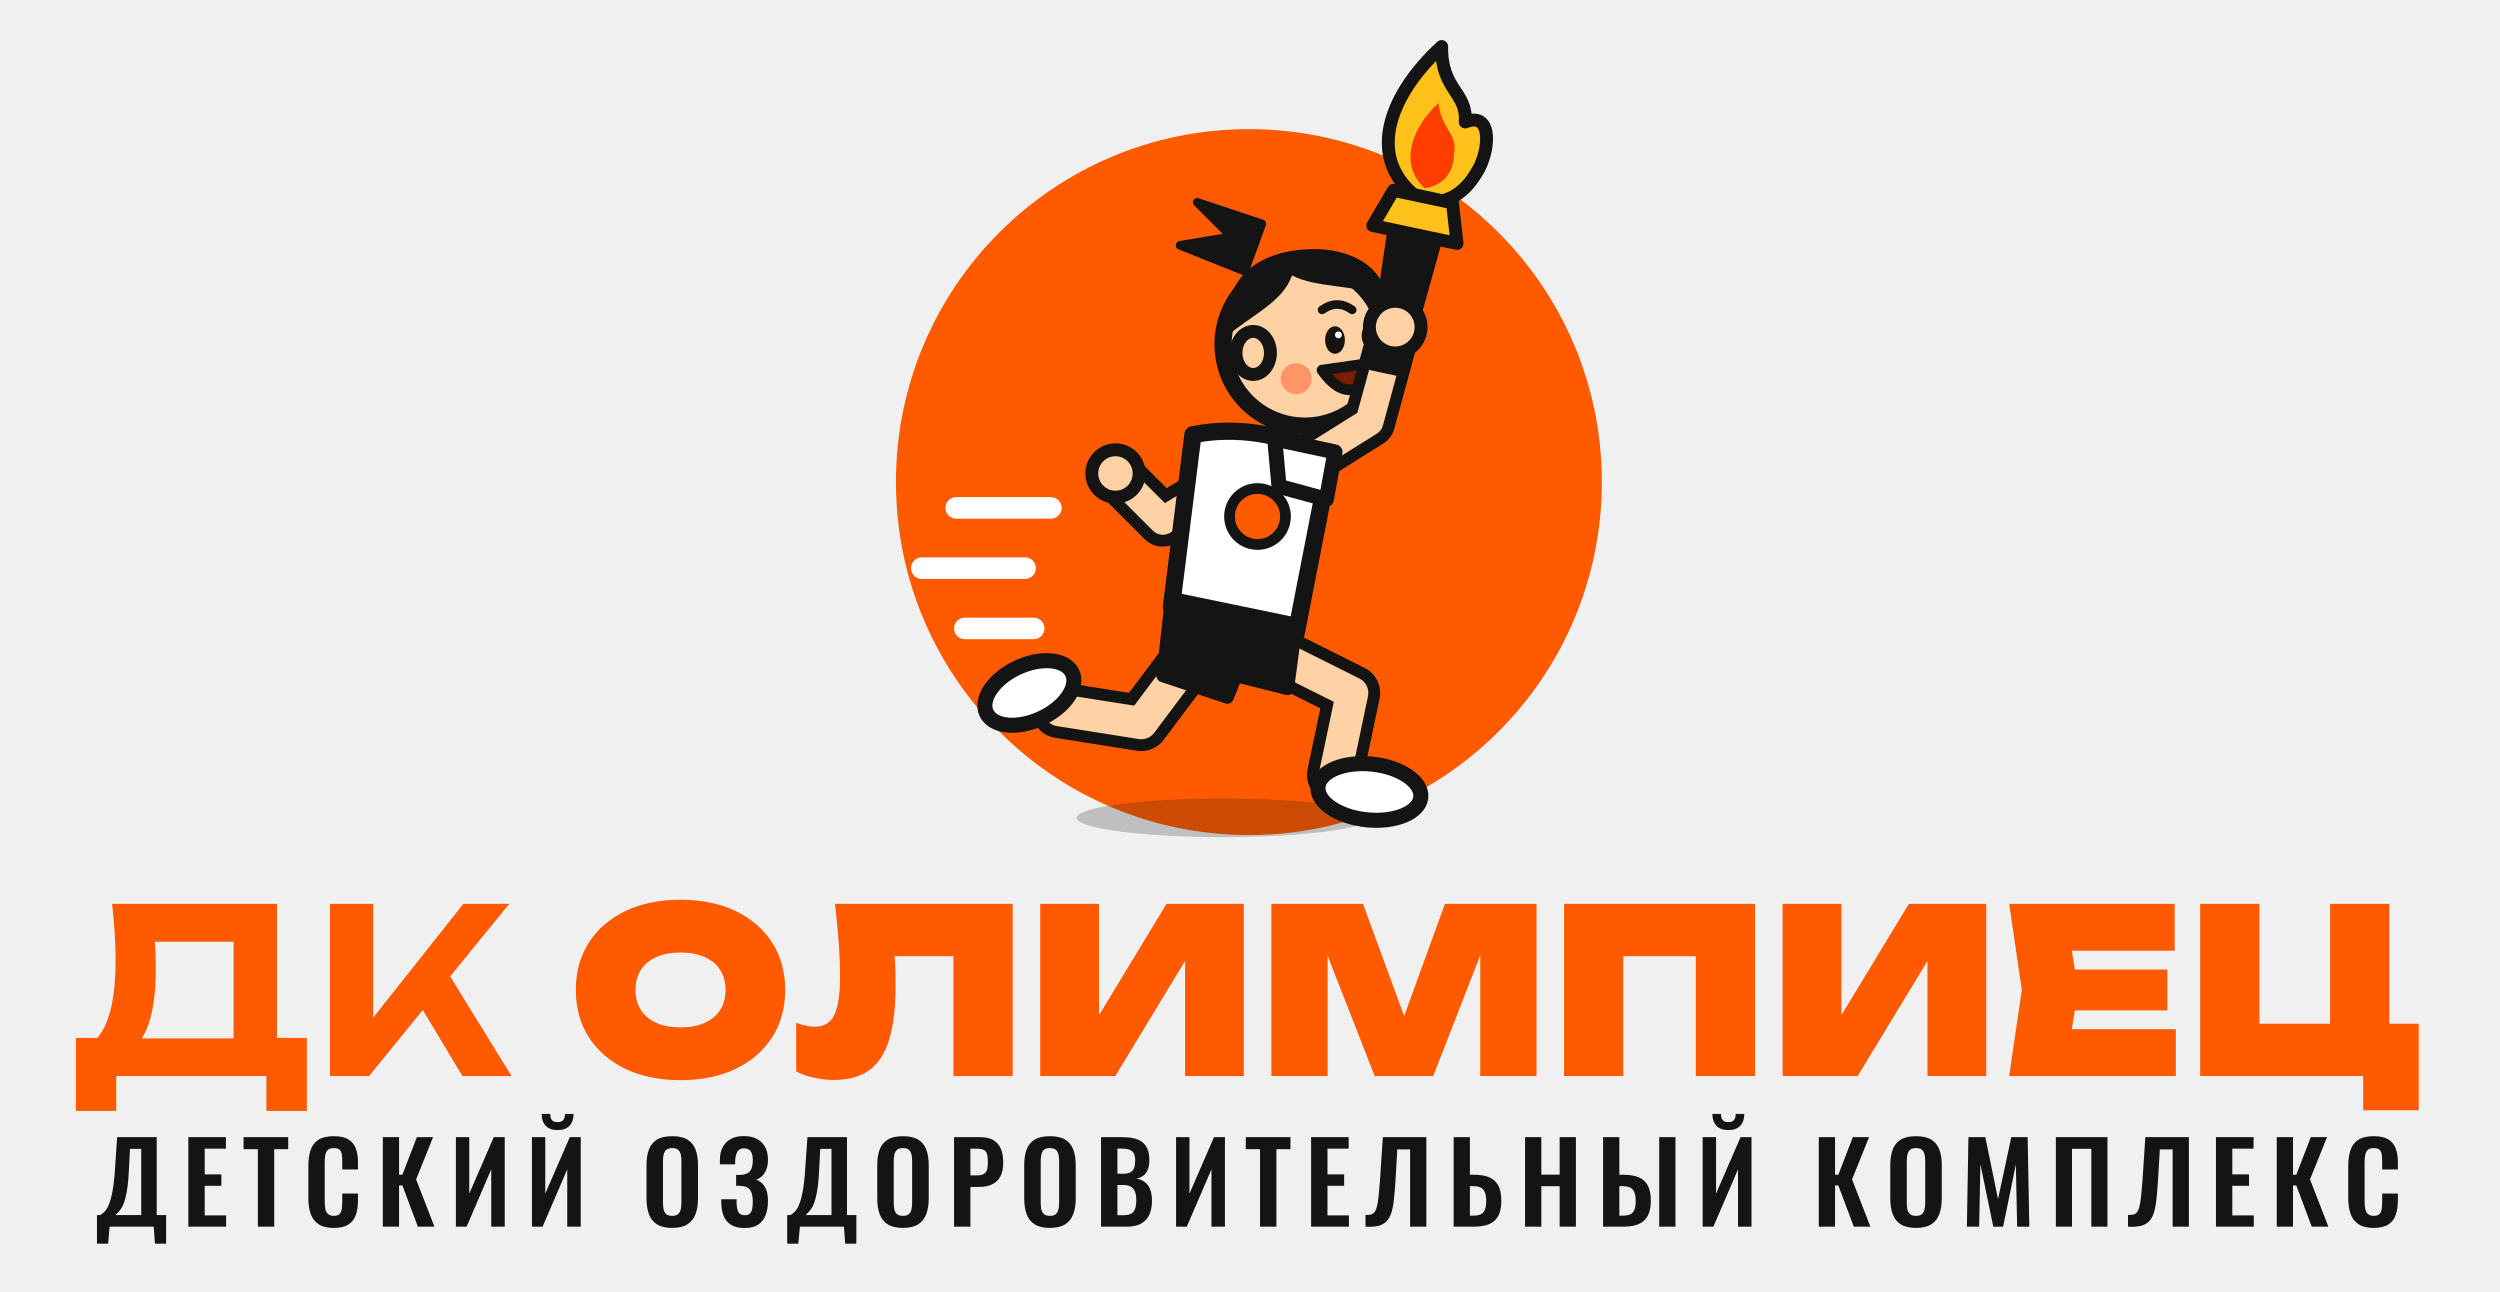
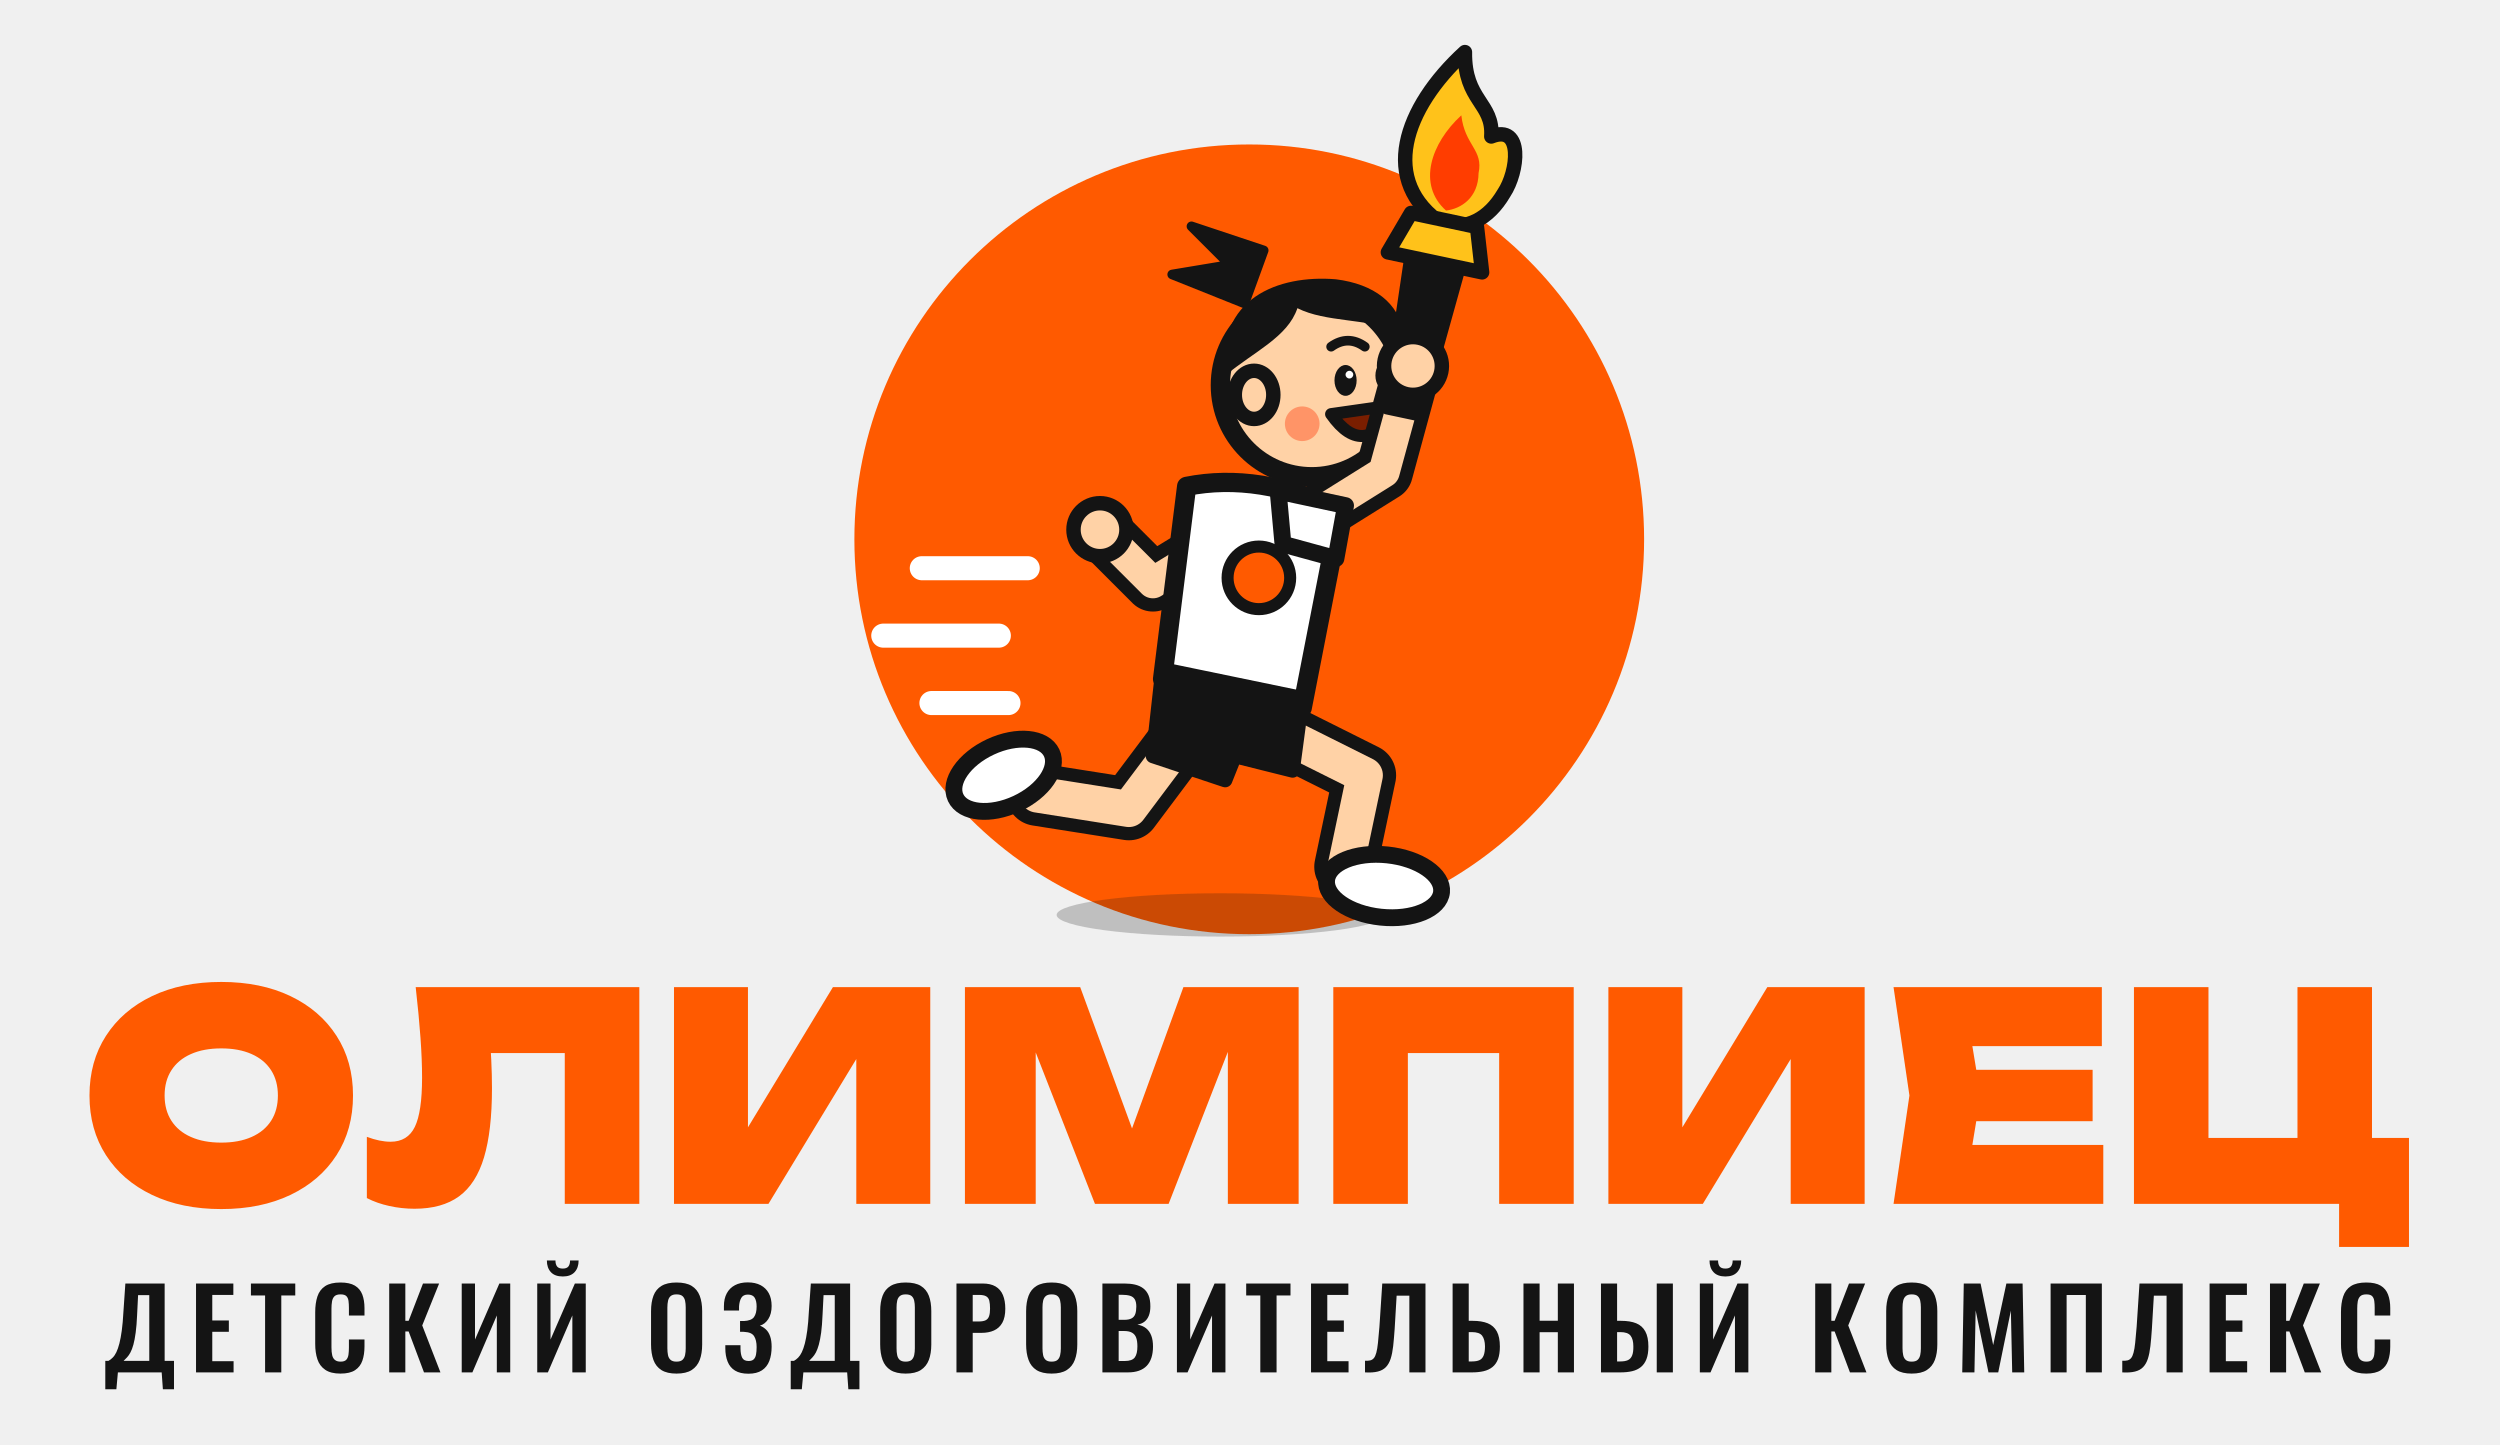
- <svg xmlns="http://www.w3.org/2000/svg" viewBox="0 0 697 360" width="697" height="360">
-   <g transform="translate(228.192 0) scale(1.2)">
+ <svg xmlns="http://www.w3.org/2000/svg" viewBox="0 0 623 360" width="623" height="360">
+   <g transform="translate(191.312 0) scale(1.2)">
    <circle cx="100" cy="112" r="82" fill="#FF5A00" />
    <ellipse cx="94" cy="190" rx="34" ry="4.5" fill="#141414" opacity=".22" />
    <g class="m-speed" stroke="#FFFFFF" stroke-width="5" stroke-linecap="round" fill="none">
      <path d="M32 118 H54" />
      <path d="M24 132 H48" />
      <path d="M34 146 H50" />
    </g>
    <g class="m-body">
      <g class="m-leg-back">
        <path d="M90 148 L75 168 L56 165" fill="none" stroke-linecap="round" stroke-linejoin="round" stroke="#141414" stroke-width="13" />
        <path d="M90 148 L75 168 L56 165" fill="none" stroke-linecap="round" stroke-linejoin="round" stroke="#FFD2A6" stroke-width="7.5" />
        <ellipse cx="49" cy="161" rx="11" ry="6.5" transform="rotate(-25 49 161)" fill="#FFFFFF" stroke="#141414" stroke-width="3.5" />
      </g>
      <g class="m-arm-back">
        <path d="M98 110 L80 121 L69 110" fill="none" stroke-linecap="round" stroke-linejoin="round" stroke="#141414" stroke-width="12" />
        <path d="M98 110 L80 121 L69 110" fill="none" stroke-linecap="round" stroke-linejoin="round" stroke="#FFD2A6" stroke-width="6.5" />
        <circle cx="69" cy="110" r="5.5" fill="#FFD2A6" stroke="#141414" stroke-width="3" />
      </g>
      <g class="m-leg-front">
        <path d="M102 150 L124 161 L120 180" fill="none" stroke-linecap="round" stroke-linejoin="round" stroke="#141414" stroke-width="13" />
        <path d="M102 150 L124 161 L120 180" fill="none" stroke-linecap="round" stroke-linejoin="round" stroke="#FFD2A6" stroke-width="7.5" />
        <ellipse cx="128" cy="184" rx="12" ry="6.5" transform="rotate(6 128 184)" fill="#FFFFFF" stroke="#141414" stroke-width="3.5" />
      </g>
      <path d="M87 101 Q102 98 119 106 L111 147 Q96 147 82 141 Z" fill="#FFFFFF" stroke="#141414" stroke-width="4" stroke-linejoin="round" />
      <circle cx="102" cy="120" r="6.5" fill="#FF5A00" stroke="#141414" stroke-width="2.5" />
      <path d="M82 139 L111 145 L109 160 L97 157 L95 162 L80 157 Z" fill="#141414" stroke="#141414" stroke-width="3" stroke-linejoin="round" />
      <g class="m-head">
        <circle cx="113" cy="80" r="19" fill="#FFD2A6" stroke="#141414" stroke-width="4" />
        <g class="m-hair">
          <path d="M99 63 L84 57 L96 55 L88 47 L103 52 Z" fill="#141414" stroke="#141414" stroke-width="2" stroke-linejoin="round" />
        </g>
        <path d="M95 78 C93 62 106 57 118 58 C126 59 131 63 132 69 C124 66 116 67 110 64 C108 70 101 73 95 78 Z" fill="#141414" />
        <ellipse cx="101" cy="82" rx="4" ry="5" fill="#FFD2A6" stroke="#141414" stroke-width="3" />
        <path d="M117 72 Q120.5 69.5 124 72" fill="none" stroke="#141414" stroke-width="2" stroke-linecap="round" />
        <ellipse cx="120" cy="79" rx="2.3" ry="3.2" fill="#141414" />
        <ellipse cx="128.5" cy="78" rx="2.3" ry="3.2" fill="#141414" />
        <circle cx="120.8" cy="77.8" r=".8" fill="#FFFFFF" />
        <circle cx="129.3" cy="76.8" r=".8" fill="#FFFFFF" />
        <circle cx="111" cy="88" r="3.6" fill="#FF8A5C" opacity=".85" />
        <path d="M117 86 Q124 96 131 84 Z" fill="#7A1E00" stroke="#141414" stroke-width="2.5" stroke-linejoin="round" />
      </g>
      <g class="m-arm-front">
        <path d="M112 108 L128 98 L134 76" fill="none" stroke-linecap="round" stroke-linejoin="round" stroke="#141414" stroke-width="12" />
        <path d="M112 108 L128 98 L134 76" fill="none" stroke-linecap="round" stroke-linejoin="round" stroke="#FFD2A6" stroke-width="6.5" />
        <path d="M106 102 L120 105 L118 116 L107 113 Z" fill="#FFFFFF" stroke="#141414" stroke-width="3.5" stroke-linejoin="round" />
        <g transform="translate(134 76) rotate(12)">
          <path d="M-3.5 10 L3.5 10 L5.5 -22 L-5.5 -22 Z" fill="#141414" stroke="#141414" stroke-width="2" stroke-linejoin="round" />
          <g class="m-flame">
            <path d="M0 -30 C-15 -36 -13 -52 -3 -66 C-1 -56 5 -57 6 -50 C12 -54 13 -44 11 -39 C9 -33 5 -30 0 -30 Z" fill="#FFC21A" stroke="#141414" stroke-width="3" stroke-linejoin="round" />
            <path d="M0 -33 C-7 -37 -6 -46 -1 -53 C1 -47 5 -47 5 -42 C6 -37 3 -34 0 -33 Z" fill="#FF3D00" />
          </g>
          <path d="M-10 -22 L10 -22 L7 -31 L-7 -31 Z" fill="#FFC21A" stroke="#141414" stroke-width="3" stroke-linejoin="round" />
          <circle cx="0" cy="0" r="6" fill="#FFD2A6" stroke="#141414" stroke-width="3" />
        </g>
      </g>
    </g>
  </g>
-   <path fill="#FF5A00" d="M32.42 309.73L21.15 309.73L21.15 289.38L30.75 289.38L35.17 289.50L69.15 289.50L72.10 289.38L85.54 289.38L85.54 309.73L74.27 309.73L74.27 300L32.42 300L32.42 309.73M31.26 252L77.22 252L77.22 296.42L65.12 296.42L65.12 257.06L70.56 262.56L37.73 262.56L42.72 258.53Q43.17 261.66 43.30 264.58Q43.42 267.49 43.42 270.11Q43.42 277.79 42.14 283.04Q40.86 288.29 38.34 291.01Q35.81 293.73 32.10 293.73L27.04 289.50Q29.66 286.50 30.94 281.09Q32.22 275.68 32.22 267.68Q32.22 264.03 31.97 260.10Q31.71 256.16 31.26 252 M102.88 300L92 300L92 252L104.03 252L104.03 290.27L100.77 287.84L129.18 252L141.98 252L102.88 300M128.93 300L114.98 276.77L123.68 269.28L142.62 300 " />
-   <path fill="#FF5A00" d="M189.73 301.15Q180.96 301.15 174.40 298.02Q167.84 294.88 164.19 289.22Q160.54 283.55 160.54 276Q160.54 268.45 164.19 262.78Q167.84 257.12 174.40 253.98Q180.96 250.85 189.73 250.85Q198.50 250.85 205.06 253.98Q211.62 257.12 215.26 262.78Q218.91 268.45 218.91 276Q218.91 283.55 215.26 289.22Q211.62 294.88 205.06 298.02Q198.50 301.15 189.73 301.15M189.73 286.43Q193.63 286.43 196.45 285.18Q199.26 283.94 200.77 281.60Q202.27 279.26 202.27 276Q202.27 272.74 200.77 270.40Q199.26 268.06 196.45 266.82Q193.63 265.57 189.73 265.57Q185.82 265.57 183.01 266.82Q180.19 268.06 178.69 270.40Q177.18 272.74 177.18 276Q177.18 279.26 178.69 281.60Q180.19 283.94 183.01 285.18Q185.82 286.43 189.73 286.43 M232.80 252L282.34 252L282.34 300L265.82 300L265.82 259.17L273.25 266.59L242.02 266.59L248.93 261.22Q249.38 264.74 249.54 268.06Q249.70 271.39 249.70 274.40Q249.70 283.81 247.94 289.70Q246.18 295.58 242.40 298.34Q238.62 301.09 232.54 301.09Q229.73 301.09 226.98 300.48Q224.22 299.87 221.98 298.72L221.98 285.15Q224.86 286.24 227.23 286.24Q231.01 286.24 232.61 282.94Q234.21 279.65 234.21 272.03Q234.21 268.06 233.86 263.14Q233.50 258.21 232.80 252 M310.94 300L290.02 300L290.02 252L306.40 252L306.40 290.98L302.18 290.02L325.22 252L346.78 252L346.78 300L330.40 300L330.40 260L334.62 260.96 M402.85 252L428.38 252L428.38 300L412.70 300L412.70 258.21L415.71 258.59L399.58 300L383.26 300L367.14 258.78L370.14 258.34L370.14 300L354.46 300L354.46 252L380 252L394.34 291.10L388.64 291.10 M436.06 252L489.31 252L489.31 300L472.80 300L472.80 259.17L480.22 266.59L445.15 266.59L452.58 259.17L452.58 300L436.06 300 M517.92 300L496.99 300L496.99 252L513.38 252L513.38 290.98L509.15 290.02L532.19 252L553.76 252L553.76 300L537.38 300L537.38 260L541.60 260.96 M568.10 270.30L604.26 270.30L604.26 281.70L568.10 281.70L568.10 270.30M576.48 258.14L579.42 276L576.48 293.86L570.21 286.94L606.62 286.94L606.62 300L560.16 300L563.68 276L560.16 252L606.30 252L606.30 265.06L570.21 265.06 M649.63 252L666.14 252L666.14 290.91L660 285.41L674.34 285.41L674.34 309.54L658.85 309.54L658.85 296.67L662.37 300L613.41 300L613.41 252L629.92 252L629.92 290.91L624.42 285.41L655.78 285.41L649.63 290.91" />
-   <path fill="#141414" d="M30.14 346.74L27.03 346.74L27.03 338.76L27.92 338.76Q28.54 338.43 29.11 337.86Q29.68 337.29 30.14 336.33Q30.60 335.38 30.99 333.88Q31.37 332.39 31.66 330.23Q31.96 328.07 32.11 325.12L32.66 317.04L43.69 317.04L43.69 338.76L46.31 338.76L46.31 346.74L43.20 346.74L42.86 342L30.57 342L30.14 346.74M32.17 338.76L39.38 338.76L39.38 320.31L36.24 320.31L35.96 325.82Q35.84 328.78 35.56 330.83Q35.28 332.88 34.91 334.22Q34.54 335.56 34.10 336.39Q33.65 337.22 33.16 337.75Q32.66 338.27 32.17 338.76 M63.04 342L52.51 342L52.51 317.04L62.98 317.04L62.98 320.25L57.07 320.25L57.07 327.43L61.72 327.43L61.72 330.60L57.07 330.60L57.07 338.86L63.04 338.86 M76.45 342L71.89 342L71.89 320.40L67.91 320.40L67.91 317.04L80.36 317.04L80.36 320.40L76.45 320.40 M93.05 342.34Q90.31 342.34 88.75 341.26Q87.20 340.18 86.58 338.32Q85.97 336.45 85.97 334.02L85.97 325.12Q85.97 322.56 86.58 320.68Q87.20 318.80 88.75 317.78Q90.31 316.77 93.05 316.77Q95.64 316.77 97.10 317.64Q98.57 318.52 99.18 320.16Q99.80 321.79 99.80 323.95L99.80 326.04L95.42 326.04L95.42 323.88Q95.42 322.84 95.32 321.97Q95.21 321.11 94.73 320.60Q94.25 320.09 93.08 320.09Q91.91 320.09 91.37 320.63Q90.83 321.17 90.68 322.08Q90.53 322.99 90.53 324.13L90.53 334.98Q90.53 336.33 90.74 337.21Q90.96 338.09 91.53 338.53Q92.10 338.98 93.08 338.98Q94.22 338.98 94.70 338.44Q95.18 337.90 95.30 337.01Q95.42 336.12 95.42 335.01L95.42 332.76L99.80 332.76L99.80 334.76Q99.80 336.98 99.21 338.69Q98.63 340.40 97.17 341.37Q95.70 342.34 93.05 342.34 M111.26 342L106.73 342L106.73 317.04L111.26 317.04L111.26 327.52L112.19 327.52L116.22 317.04L120.75 317.04L116.01 328.81L121.12 342L116.50 342L112.19 330.51L111.26 330.51 M130.09 342L127.10 342L127.10 317.04L130.83 317.04L130.83 332.79L137.67 317.04L140.72 317.04L140.72 342L136.96 342L136.96 326.01 M151.28 342L148.30 342L148.30 317.04L152.02 317.04L152.02 332.79L158.86 317.04L161.91 317.04L161.91 342L158.15 342L158.15 326.01L151.28 342M155.47 315.07Q153.26 315.07 152.13 313.85Q151.01 312.64 151.01 310.57L153.41 310.57Q153.41 311.68 153.87 312.27Q154.33 312.85 155.47 312.85Q156.58 312.85 157.05 312.25Q157.51 311.65 157.51 310.57L159.91 310.57Q159.91 312.64 158.79 313.85Q157.66 315.07 155.47 315.07  M187.39 342.34Q184.74 342.34 183.17 341.35Q181.60 340.37 180.92 338.52Q180.25 336.67 180.25 334.14L180.25 324.81Q180.25 322.28 180.92 320.48Q181.60 318.68 183.17 317.72Q184.74 316.77 187.39 316.77Q190.10 316.77 191.66 317.72Q193.22 318.68 193.91 320.48Q194.60 322.28 194.60 324.81L194.60 334.17Q194.60 336.67 193.91 338.50Q193.22 340.34 191.66 341.34Q190.10 342.34 187.39 342.34M187.39 338.98Q188.53 338.98 189.07 338.49Q189.61 337.99 189.80 337.13Q189.98 336.27 189.98 335.25L189.98 323.76Q189.98 322.71 189.80 321.88Q189.61 321.05 189.07 320.57Q188.53 320.09 187.39 320.09Q186.31 320.09 185.76 320.57Q185.21 321.05 185.02 321.88Q184.84 322.71 184.84 323.76L184.84 335.25Q184.84 336.27 185.01 337.13Q185.17 337.99 185.73 338.49Q186.28 338.98 187.39 338.98 M207.57 342.37Q205.26 342.37 203.83 341.49Q202.40 340.61 201.75 339Q201.10 337.38 201.10 335.22L201.10 334.36L205.36 334.36Q205.36 334.51 205.36 334.77Q205.36 335.04 205.36 335.28Q205.39 337.01 205.85 337.90Q206.31 338.80 207.64 338.80Q208.59 338.80 209.07 338.33Q209.55 337.87 209.72 336.99Q209.88 336.12 209.88 334.88Q209.88 332.97 209.19 331.85Q208.50 330.72 206.43 330.63Q206.34 330.60 206.14 330.60Q205.94 330.60 205.69 330.60Q205.45 330.60 205.23 330.60L205.23 327.58Q205.42 327.58 205.60 327.58Q205.79 327.58 205.99 327.58Q206.19 327.58 206.31 327.58Q208.41 327.49 209.15 326.47Q209.88 325.45 209.88 323.51Q209.88 321.94 209.35 321.05Q208.81 320.16 207.42 320.16Q206.13 320.16 205.59 321.08Q205.05 322 204.96 323.51Q204.96 323.64 204.96 323.96Q204.96 324.28 204.96 324.62L200.70 324.62L200.70 323.42Q200.70 321.30 201.50 319.80Q202.31 318.31 203.80 317.52Q205.29 316.74 207.39 316.74Q209.52 316.74 211.01 317.52Q212.50 318.31 213.30 319.77Q214.11 321.23 214.11 323.36Q214.11 325.58 213.17 327.03Q212.23 328.47 210.81 328.87Q211.76 329.24 212.52 329.97Q213.27 330.69 213.69 331.88Q214.11 333.07 214.11 334.82Q214.11 337.07 213.46 338.78Q212.81 340.49 211.38 341.43Q209.95 342.37 207.57 342.37 M222.58 346.74L219.47 346.74L219.47 338.76L220.36 338.76Q220.98 338.43 221.55 337.86Q222.12 337.29 222.58 336.33Q223.04 335.38 223.43 333.88Q223.81 332.39 224.10 330.23Q224.40 328.07 224.55 325.12L225.11 317.04L236.14 317.04L236.14 338.76L238.75 338.76L238.75 346.74L235.64 346.74L235.30 342L223.01 342L222.58 346.74M224.61 338.76L231.82 338.76L231.82 320.31L228.68 320.31L228.40 325.82Q228.28 328.78 228 330.83Q227.72 332.88 227.35 334.22Q226.98 335.56 226.54 336.39Q226.09 337.22 225.60 337.75Q225.11 338.27 224.61 338.76 M251.73 342.34Q249.08 342.34 247.50 341.35Q245.93 340.37 245.25 338.52Q244.58 336.67 244.58 334.14L244.58 324.81Q244.58 322.28 245.25 320.48Q245.93 318.68 247.50 317.72Q249.08 316.77 251.73 316.77Q254.44 316.77 255.99 317.72Q257.55 318.68 258.24 320.48Q258.93 322.28 258.93 324.81L258.93 334.17Q258.93 336.67 258.24 338.50Q257.55 340.34 255.99 341.34Q254.44 342.34 251.73 342.34M251.73 338.98Q252.87 338.98 253.40 338.49Q253.94 337.99 254.13 337.13Q254.31 336.27 254.31 335.25L254.31 323.76Q254.31 322.71 254.13 321.88Q253.94 321.05 253.40 320.57Q252.87 320.09 251.73 320.09Q250.65 320.09 250.09 320.57Q249.54 321.05 249.35 321.88Q249.17 322.71 249.17 323.76L249.17 335.25Q249.17 336.27 249.34 337.13Q249.51 337.99 250.06 338.49Q250.62 338.98 251.73 338.98 M270.55 342L265.99 342L265.99 317.04L273.32 317.04Q275.57 317.04 276.97 317.88Q278.38 318.71 279.04 320.29Q279.70 321.88 279.70 324.13Q279.70 326.56 278.87 328.06Q278.04 329.55 276.54 330.23Q275.05 330.91 273.01 330.91L270.55 330.91L270.55 342M270.55 320.25L270.55 327.70L272.28 327.70Q273.51 327.70 274.20 327.35Q274.89 327 275.16 326.21Q275.42 325.42 275.42 324.10Q275.42 322.74 275.22 321.90Q275.02 321.05 274.36 320.65Q273.69 320.25 272.28 320.25 M292.70 342.34Q290.05 342.34 288.48 341.35Q286.91 340.37 286.23 338.52Q285.55 336.67 285.55 334.14L285.55 324.81Q285.55 322.28 286.23 320.48Q286.91 318.68 288.48 317.72Q290.05 316.77 292.70 316.77Q295.41 316.77 296.97 317.72Q298.53 318.68 299.22 320.48Q299.91 322.28 299.91 324.81L299.91 334.17Q299.91 336.67 299.22 338.50Q298.53 340.34 296.97 341.34Q295.41 342.34 292.70 342.34M292.70 338.98Q293.84 338.98 294.38 338.49Q294.92 337.99 295.11 337.13Q295.29 336.27 295.29 335.25L295.29 323.76Q295.29 322.71 295.11 321.88Q294.92 321.05 294.38 320.57Q293.84 320.09 292.70 320.09Q291.62 320.09 291.07 320.57Q290.52 321.05 290.33 321.88Q290.15 322.71 290.15 323.76L290.15 335.25Q290.15 336.27 290.31 337.13Q290.48 337.99 291.04 338.49Q291.59 338.98 292.70 338.98 M314.15 342L306.97 342L306.97 317.04L313.10 317.04Q314.76 317.04 316.10 317.35Q317.44 317.66 318.41 318.38Q319.38 319.11 319.91 320.34Q320.43 321.57 320.43 323.45Q320.43 324.96 320.02 326.04Q319.60 327.12 318.80 327.75Q318 328.38 316.80 328.60Q318.28 328.84 319.25 329.63Q320.22 330.42 320.69 331.68Q321.17 332.94 321.17 334.73Q321.17 336.52 320.72 337.89Q320.28 339.26 319.40 340.17Q318.52 341.08 317.21 341.54Q315.90 342 314.15 342M311.53 330.38L311.53 338.80L313.25 338.80Q315.32 338.80 316.06 337.79Q316.80 336.79 316.80 334.70Q316.80 333.19 316.44 332.25Q316.09 331.31 315.27 330.85Q314.45 330.38 313.10 330.38L311.53 330.38M311.53 320.22L311.53 327.24L313.07 327.24Q314.42 327.24 315.16 326.84Q315.90 326.44 316.20 325.61Q316.49 324.78 316.49 323.51Q316.49 322.19 316.04 321.46Q315.59 320.74 314.70 320.48Q313.81 320.22 312.42 320.22 M330.88 342L327.89 342L327.89 317.04L331.62 317.04L331.62 332.79L338.46 317.04L341.51 317.04L341.51 342L337.75 342L337.75 326.01 M355.86 342L351.30 342L351.30 320.40L347.33 320.40L347.33 317.04L359.78 317.04L359.78 320.40L355.86 320.40 M376.08 342L365.54 342L365.54 317.04L376.01 317.04L376.01 320.25L370.10 320.25L370.10 327.43L374.75 327.43L374.75 330.60L370.10 330.60L370.10 338.86L376.08 338.86 M380.70 342L380.70 338.73Q381.56 338.76 382.16 338.63Q382.76 338.49 383.18 337.99Q383.59 337.50 383.87 336.47Q384.15 335.44 384.33 333.68Q384.52 331.93 384.73 329.21L385.53 317.04L397.67 317.04L397.67 342L393.14 342L393.14 320.46L389.57 320.46L389.02 329.77Q388.83 332.51 388.60 334.61Q388.37 336.70 387.89 338.16Q387.41 339.63 386.55 340.52Q385.69 341.41 384.27 341.77Q382.85 342.12 380.70 342 M410.74 342L405.28 342L405.28 317.04L409.81 317.04L409.81 327.52L410.92 327.52Q413.45 327.52 415.14 328.21Q416.84 328.91 417.70 330.49Q418.56 332.08 418.56 334.76Q418.56 336.85 418.04 338.26Q417.52 339.66 416.48 340.49Q415.45 341.32 414 341.66Q412.55 342 410.74 342M409.81 330.69L409.81 338.92L410.74 338.92Q412.06 338.92 412.85 338.55Q413.63 338.18 414 337.24Q414.37 336.30 414.37 334.67Q414.34 332.73 413.59 331.71Q412.83 330.69 410.68 330.69 M429.72 342L425.19 342L425.19 317.04L429.72 317.04L429.72 327.49L434.83 327.49L434.83 317.04L439.36 317.04L439.36 342L434.83 342L434.83 330.72L429.72 330.72 M452.39 342L446.94 342L446.94 317.04L451.47 317.04L451.47 327.52L452.58 327.52Q455.13 327.52 456.83 328.21Q458.52 328.91 459.39 330.49Q460.25 332.08 460.25 334.76Q460.25 336.85 459.71 338.26Q459.17 339.66 458.15 340.49Q457.14 341.32 455.69 341.66Q454.24 342 452.39 342M451.47 330.69L451.47 338.92L452.42 338.92Q453.72 338.92 454.52 338.55Q455.32 338.18 455.69 337.24Q456.06 336.30 456.03 334.67Q456.03 332.73 455.26 331.71Q454.49 330.69 452.36 330.69L451.47 330.69M467.12 342L462.59 342L462.59 317.04L467.12 317.04 M477.69 342L474.70 342L474.70 317.04L478.43 317.04L478.43 332.79L485.27 317.04L488.32 317.04L488.32 342L484.56 342L484.56 326.01L477.69 342M481.88 315.07Q479.66 315.07 478.53 313.85Q477.41 312.64 477.41 310.57L479.81 310.57Q479.81 311.68 480.28 312.27Q480.74 312.85 481.88 312.85Q482.99 312.85 483.45 312.25Q483.91 311.65 483.91 310.57L486.31 310.57Q486.31 312.64 485.19 313.85Q484.07 315.07 481.88 315.07  M511.61 342L507.08 342L507.08 317.04L511.61 317.04L511.61 327.52L512.53 327.52L516.57 317.04L521.10 317.04L516.35 328.81L521.47 342L516.85 342L512.53 330.51L511.61 330.51 M534.16 342.34Q531.51 342.34 529.94 341.35Q528.37 340.37 527.69 338.52Q527.01 336.67 527.01 334.14L527.01 324.81Q527.01 322.28 527.69 320.48Q528.37 318.68 529.94 317.72Q531.51 316.77 534.16 316.77Q536.87 316.77 538.43 317.72Q539.99 318.68 540.68 320.48Q541.37 322.28 541.37 324.81L541.37 334.17Q541.37 336.67 540.68 338.50Q539.99 340.34 538.43 341.34Q536.87 342.34 534.16 342.34M534.16 338.98Q535.30 338.98 535.84 338.49Q536.38 337.99 536.57 337.13Q536.75 336.27 536.75 335.25L536.75 323.76Q536.75 322.71 536.57 321.88Q536.38 321.05 535.84 320.57Q535.30 320.09 534.16 320.09Q533.08 320.09 532.53 320.57Q531.98 321.05 531.79 321.88Q531.61 322.71 531.61 323.76L531.61 335.25Q531.61 336.27 531.77 337.13Q531.94 337.99 532.50 338.49Q533.05 338.98 534.16 338.98 M551.79 342L548.37 342L548.80 317.04L553.51 317.04L557.05 334.33L560.75 317.04L565.31 317.04L565.77 342L562.38 342L562.02 324.65L558.47 342L555.73 342L552.13 324.59 M577.67 342L573.17 342L573.17 317.04L587.56 317.04L587.56 342L583.06 342L583.06 320.28L577.67 320.28 M593.29 342L593.29 338.73Q594.15 338.76 594.75 338.63Q595.35 338.49 595.77 337.99Q596.18 337.50 596.46 336.47Q596.74 335.44 596.92 333.68Q597.11 331.93 597.32 329.21L598.12 317.04L610.26 317.04L610.26 342L605.73 342L605.73 320.46L602.16 320.46L601.61 329.77Q601.42 332.51 601.19 334.61Q600.96 336.70 600.48 338.16Q600 339.63 599.14 340.52Q598.28 341.41 596.86 341.77Q595.44 342.12 593.29 342 M628.35 342L617.81 342L617.81 317.04L628.29 317.04L628.29 320.25L622.37 320.25L622.37 327.43L627.02 327.43L627.02 330.60L622.37 330.60L622.37 338.86L628.35 338.86 M639.29 342L634.76 342L634.76 317.04L639.29 317.04L639.29 327.52L640.21 327.52L644.25 317.04L648.78 317.04L644.03 328.81L649.15 342L644.52 342L640.21 330.51L639.29 330.51 M661.78 342.34Q659.04 342.34 657.48 341.26Q655.92 340.18 655.31 338.32Q654.69 336.45 654.69 334.02L654.69 325.12Q654.69 322.56 655.31 320.68Q655.92 318.80 657.48 317.78Q659.04 316.77 661.78 316.77Q664.37 316.77 665.83 317.64Q667.29 318.52 667.91 320.16Q668.53 321.79 668.53 323.95L668.53 326.04L664.15 326.04L664.15 323.88Q664.15 322.84 664.04 321.97Q663.94 321.11 663.46 320.60Q662.98 320.09 661.81 320.09Q660.64 320.09 660.10 320.63Q659.56 321.17 659.41 322.08Q659.25 322.99 659.25 324.13L659.25 334.98Q659.25 336.33 659.47 337.21Q659.68 338.09 660.25 338.53Q660.82 338.98 661.81 338.98Q662.95 338.98 663.43 338.44Q663.90 337.90 664.03 337.01Q664.15 336.12 664.15 335.01L664.15 332.76L668.53 332.76L668.53 334.76Q668.53 336.98 667.94 338.69Q667.36 340.40 665.89 341.37Q664.43 342.34 661.78 342.34" />
+   <path fill="#FF5A00" d="M55.14 301.30Q45.27 301.30 37.89 297.77Q30.51 294.24 26.41 287.87Q22.30 281.50 22.30 273Q22.30 264.50 26.41 258.13Q30.51 251.76 37.89 248.23Q45.27 244.70 55.14 244.70Q65 244.70 72.38 248.23Q79.76 251.76 83.86 258.13Q87.97 264.50 87.97 273Q87.97 281.50 83.86 287.87Q79.76 294.24 72.38 297.77Q65 301.30 55.14 301.30M55.14 284.74Q59.53 284.74 62.70 283.33Q65.86 281.93 67.56 279.30Q69.25 276.67 69.25 273Q69.25 269.33 67.56 266.70Q65.86 264.07 62.70 262.67Q59.53 261.26 55.14 261.26Q50.74 261.26 47.58 262.67Q44.41 264.07 42.72 266.70Q41.02 269.33 41.02 273Q41.02 276.67 42.72 279.30Q44.41 281.93 47.58 283.33Q50.74 284.74 55.14 284.74 M103.59 246L159.32 246L159.32 300L140.74 300L140.74 254.06L149.10 262.42L113.96 262.42L121.74 256.37Q122.24 260.33 122.42 264.07Q122.60 267.82 122.60 271.20Q122.60 281.78 120.62 288.41Q118.64 295.03 114.39 298.13Q110.14 301.22 103.30 301.22Q100.14 301.22 97.04 300.54Q93.94 299.86 91.42 298.56L91.42 283.30Q94.66 284.52 97.33 284.52Q101.58 284.52 103.38 280.81Q105.18 277.10 105.18 268.54Q105.18 264.07 104.78 258.53Q104.38 252.98 103.59 246 M191.50 300L167.96 300L167.96 246L186.39 246L186.39 289.85L181.64 288.77L207.56 246L231.82 246L231.82 300L213.39 300L213.39 255L218.14 256.08 M294.90 246L323.62 246L323.62 300L305.98 300L305.98 252.98L309.37 253.42L291.22 300L272.86 300L254.72 253.63L258.10 253.13L258.10 300L240.46 300L240.46 246L269.19 246L285.32 289.99L278.91 289.99 M332.26 246L392.17 246L392.17 300L373.59 300L373.59 254.06L381.94 262.42L342.49 262.42L350.84 254.06L350.84 300L332.26 300 M424.35 300L400.81 300L400.81 246L419.24 246L419.24 289.85L414.49 288.77L440.41 246L464.67 246L464.67 300L446.24 300L446.24 255L450.99 256.08 M480.80 266.59L521.48 266.59L521.48 279.41L480.80 279.41L480.80 266.59M490.23 252.91L493.54 273L490.23 293.09L483.18 285.31L524.14 285.31L524.14 300L471.87 300L475.83 273L471.87 246L523.78 246L523.78 260.69L483.18 260.69 M572.53 246L591.10 246L591.10 289.78L584.19 283.58L600.32 283.58L600.32 310.73L582.90 310.73L582.90 296.26L586.86 300L531.78 300L531.78 246L550.35 246L550.35 289.78L544.16 283.58L579.44 283.58L572.53 289.78" />
+   <path fill="#141414" d="M29 346.21L26.24 346.21L26.24 339.13L27.03 339.13Q27.58 338.83 28.08 338.32Q28.59 337.82 29 336.97Q29.41 336.12 29.75 334.79Q30.09 333.47 30.35 331.55Q30.61 329.64 30.75 327.01L31.24 319.85L41.03 319.85L41.03 339.13L43.36 339.13L43.36 346.21L40.59 346.21L40.29 342L29.38 342L29 346.21M30.80 339.13L37.20 339.13L37.20 322.75L34.41 322.75L34.17 327.64Q34.06 330.27 33.81 332.09Q33.57 333.90 33.24 335.09Q32.91 336.28 32.51 337.02Q32.12 337.76 31.68 338.23Q31.24 338.69 30.80 339.13 M58.21 342L48.85 342L48.85 319.85L58.15 319.85L58.15 322.69L52.90 322.69L52.90 329.06L57.03 329.06L57.03 331.88L52.90 331.88L52.90 339.21L58.21 339.21 M70.10 342L66.06 342L66.06 322.83L62.53 322.83L62.53 319.85L73.58 319.85L73.58 322.83L70.10 322.83 M84.84 342.30Q82.41 342.30 81.03 341.34Q79.65 340.39 79.10 338.73Q78.55 337.08 78.55 334.92L78.55 327.01Q78.55 324.74 79.10 323.08Q79.65 321.41 81.03 320.50Q82.41 319.60 84.84 319.60Q87.14 319.60 88.44 320.38Q89.74 321.16 90.29 322.61Q90.83 324.06 90.83 325.97L90.83 327.83L86.95 327.83L86.95 325.92Q86.95 324.99 86.85 324.22Q86.76 323.46 86.33 323.01Q85.91 322.56 84.87 322.56Q83.83 322.56 83.35 323.03Q82.87 323.51 82.74 324.32Q82.60 325.13 82.60 326.14L82.60 335.76Q82.60 336.97 82.79 337.75Q82.98 338.53 83.49 338.92Q84 339.32 84.87 339.32Q85.88 339.32 86.31 338.84Q86.73 338.36 86.84 337.57Q86.95 336.78 86.95 335.79L86.95 333.80L90.83 333.80L90.83 335.57Q90.83 337.54 90.31 339.06Q89.79 340.58 88.49 341.44Q87.20 342.30 84.84 342.30 M101.01 342L96.99 342L96.99 319.85L101.01 319.85L101.01 329.15L101.83 329.15L105.41 319.85L109.43 319.85L105.22 330.30L109.76 342L105.66 342L101.83 331.80L101.01 331.80 M117.72 342L115.06 342L115.06 319.85L118.37 319.85L118.37 333.82L124.44 319.85L127.15 319.85L127.15 342L123.81 342L123.81 327.81 M136.53 342L133.88 342L133.88 319.85L137.19 319.85L137.19 333.82L143.26 319.85L145.97 319.85L145.97 342L142.63 342L142.63 327.81L136.53 342M140.25 318.10Q138.28 318.10 137.28 317.02Q136.28 315.94 136.28 314.11L138.42 314.11Q138.42 315.09 138.83 315.61Q139.24 316.13 140.25 316.13Q141.23 316.13 141.65 315.60Q142.06 315.06 142.06 314.11L144.19 314.11Q144.19 315.94 143.19 317.02Q142.19 318.10 140.25 318.10  M168.58 342.30Q166.23 342.30 164.84 341.43Q163.44 340.55 162.84 338.91Q162.24 337.27 162.24 335.03L162.24 326.74Q162.24 324.50 162.84 322.90Q163.44 321.30 164.84 320.45Q166.23 319.60 168.58 319.60Q170.99 319.60 172.37 320.45Q173.75 321.30 174.37 322.90Q174.98 324.50 174.98 326.74L174.98 335.05Q174.98 337.27 174.37 338.90Q173.75 340.52 172.37 341.41Q170.99 342.30 168.58 342.30M168.58 339.32Q169.59 339.32 170.07 338.88Q170.55 338.44 170.72 337.68Q170.88 336.91 170.88 336.01L170.88 325.81Q170.88 324.88 170.72 324.14Q170.55 323.40 170.07 322.98Q169.59 322.56 168.58 322.56Q167.63 322.56 167.13 322.98Q166.64 323.40 166.48 324.14Q166.31 324.88 166.31 325.81L166.31 336.01Q166.31 336.91 166.46 337.68Q166.61 338.44 167.11 338.88Q167.60 339.32 168.58 339.32 M186.50 342.33Q184.44 342.33 183.17 341.55Q181.90 340.77 181.33 339.33Q180.75 337.90 180.75 335.98L180.75 335.22L184.53 335.22Q184.53 335.35 184.53 335.59Q184.53 335.82 184.53 336.04Q184.55 337.57 184.96 338.36Q185.37 339.16 186.55 339.16Q187.40 339.16 187.82 338.75Q188.25 338.34 188.40 337.56Q188.55 336.78 188.55 335.68Q188.55 333.99 187.93 332.99Q187.32 331.99 185.48 331.91Q185.40 331.88 185.22 331.88Q185.05 331.88 184.83 331.88Q184.61 331.88 184.42 331.88L184.42 329.20Q184.58 329.20 184.75 329.20Q184.91 329.20 185.09 329.20Q185.27 329.20 185.37 329.20Q187.23 329.12 187.89 328.22Q188.55 327.31 188.55 325.59Q188.55 324.20 188.07 323.40Q187.59 322.61 186.36 322.61Q185.21 322.61 184.73 323.43Q184.25 324.25 184.17 325.59Q184.17 325.70 184.17 325.99Q184.17 326.27 184.17 326.58L180.40 326.58L180.40 325.51Q180.40 323.62 181.11 322.30Q181.82 320.97 183.15 320.27Q184.47 319.57 186.33 319.57Q188.22 319.57 189.55 320.27Q190.87 320.97 191.58 322.27Q192.29 323.57 192.29 325.45Q192.29 327.42 191.46 328.71Q190.63 329.99 189.37 330.35Q190.22 330.68 190.89 331.32Q191.56 331.96 191.92 333.02Q192.29 334.07 192.29 335.63Q192.29 337.62 191.72 339.14Q191.14 340.66 189.87 341.49Q188.60 342.33 186.50 342.33 M199.81 346.21L197.05 346.21L197.05 339.13L197.85 339.13Q198.39 338.83 198.90 338.32Q199.40 337.82 199.81 336.97Q200.22 336.12 200.57 334.79Q200.91 333.47 201.17 331.55Q201.43 329.64 201.56 327.01L202.06 319.85L211.85 319.85L211.85 339.13L214.17 339.13L214.17 346.21L211.41 346.21L211.11 342L200.20 342L199.81 346.21M201.62 339.13L208.02 339.13L208.02 322.75L205.23 322.75L204.98 327.64Q204.87 330.27 204.63 332.09Q204.38 333.90 204.05 335.09Q203.72 336.28 203.33 337.02Q202.93 337.76 202.49 338.23Q202.06 338.69 201.62 339.13 M225.69 342.30Q223.33 342.30 221.94 341.43Q220.54 340.55 219.94 338.91Q219.34 337.27 219.34 335.03L219.34 326.74Q219.34 324.50 219.94 322.90Q220.54 321.30 221.94 320.45Q223.33 319.60 225.69 319.60Q228.09 319.60 229.47 320.45Q230.85 321.30 231.47 322.90Q232.08 324.50 232.08 326.74L232.08 335.05Q232.08 337.27 231.47 338.90Q230.85 340.52 229.47 341.41Q228.09 342.30 225.69 342.30M225.69 339.32Q226.70 339.32 227.18 338.88Q227.65 338.44 227.82 337.68Q227.98 336.91 227.98 336.01L227.98 325.81Q227.98 324.88 227.82 324.14Q227.65 323.40 227.18 322.98Q226.70 322.56 225.69 322.56Q224.73 322.56 224.24 322.98Q223.74 323.40 223.58 324.14Q223.42 324.88 223.42 325.81L223.42 336.01Q223.42 336.91 223.57 337.68Q223.72 338.44 224.21 338.88Q224.70 339.32 225.69 339.32 M242.40 342L238.35 342L238.35 319.85L244.86 319.85Q246.85 319.85 248.10 320.59Q249.34 321.32 249.93 322.73Q250.52 324.14 250.52 326.14Q250.52 328.30 249.78 329.63Q249.04 330.95 247.71 331.55Q246.39 332.15 244.58 332.15L242.40 332.15L242.40 342M242.40 322.69L242.40 329.31L243.93 329.31Q245.02 329.31 245.64 329Q246.25 328.68 246.48 327.98Q246.72 327.29 246.72 326.11Q246.72 324.91 246.54 324.16Q246.36 323.40 245.77 323.05Q245.18 322.69 243.93 322.69 M262.06 342.30Q259.71 342.30 258.31 341.43Q256.92 340.55 256.32 338.91Q255.71 337.27 255.71 335.03L255.71 326.74Q255.71 324.50 256.32 322.90Q256.92 321.30 258.31 320.45Q259.71 319.60 262.06 319.60Q264.46 319.60 265.85 320.45Q267.23 321.30 267.84 322.90Q268.46 324.50 268.46 326.74L268.46 335.05Q268.46 337.27 267.84 338.90Q267.23 340.52 265.85 341.41Q264.46 342.30 262.06 342.30M262.06 339.32Q263.07 339.32 263.55 338.88Q264.03 338.44 264.19 337.68Q264.36 336.91 264.36 336.01L264.36 325.81Q264.36 324.88 264.19 324.14Q264.03 323.40 263.55 322.98Q263.07 322.56 262.06 322.56Q261.10 322.56 260.61 322.98Q260.12 323.40 259.95 324.14Q259.79 324.88 259.79 325.81L259.79 336.01Q259.79 336.91 259.94 337.68Q260.09 338.44 260.58 338.88Q261.07 339.32 262.06 339.32 M281.09 342L274.72 342L274.72 319.85L280.16 319.85Q281.64 319.85 282.83 320.12Q284.02 320.40 284.88 321.04Q285.74 321.68 286.21 322.77Q286.67 323.87 286.67 325.54Q286.67 326.88 286.30 327.83Q285.93 328.79 285.22 329.35Q284.51 329.91 283.44 330.10Q284.76 330.32 285.62 331.02Q286.48 331.72 286.90 332.84Q287.33 333.96 287.33 335.55Q287.33 337.13 286.93 338.35Q286.53 339.57 285.76 340.37Q284.98 341.18 283.81 341.59Q282.65 342 281.09 342M278.77 331.69L278.77 339.16L280.30 339.16Q282.13 339.16 282.79 338.27Q283.44 337.38 283.44 335.52Q283.44 334.18 283.13 333.34Q282.82 332.51 282.09 332.10Q281.37 331.69 280.16 331.69L278.77 331.69M278.77 322.66L278.77 328.90L280.14 328.90Q281.34 328.90 281.99 328.54Q282.65 328.19 282.91 327.45Q283.17 326.71 283.17 325.59Q283.17 324.42 282.77 323.77Q282.38 323.13 281.58 322.90Q280.79 322.66 279.56 322.66 M295.94 342L293.29 342L293.29 319.85L296.60 319.85L296.60 333.82L302.67 319.85L305.38 319.85L305.38 342L302.04 342L302.04 327.81 M318.12 342L314.07 342L314.07 322.83L310.55 322.83L310.55 319.85L321.59 319.85L321.59 322.83L318.12 322.83 M336.06 342L326.71 342L326.71 319.85L336.01 319.85L336.01 322.69L330.76 322.69L330.76 329.06L334.89 329.06L334.89 331.88L330.76 331.88L330.76 339.21L336.06 339.21 M340.16 342L340.16 339.10Q340.93 339.13 341.46 339.01Q342 338.88 342.37 338.44Q342.73 338.01 342.98 337.09Q343.23 336.17 343.39 334.62Q343.56 333.06 343.75 330.65L344.46 319.85L355.23 319.85L355.23 342L351.21 342L351.21 322.88L348.04 322.88L347.55 331.14Q347.38 333.58 347.18 335.44Q346.97 337.30 346.55 338.60Q346.13 339.89 345.36 340.69Q344.59 341.48 343.34 341.79Q342.08 342.11 340.16 342 M366.83 342L361.99 342L361.99 319.85L366.01 319.85L366.01 329.15L366.99 329.15Q369.24 329.15 370.74 329.76Q372.24 330.38 373.01 331.79Q373.77 333.19 373.77 335.57Q373.77 337.43 373.31 338.68Q372.84 339.92 371.93 340.66Q371.01 341.40 369.73 341.70Q368.44 342 366.83 342M366.01 331.96L366.01 339.27L366.83 339.27Q368 339.27 368.70 338.94Q369.40 338.61 369.73 337.77Q370.06 336.94 370.06 335.49Q370.03 333.77 369.36 332.87Q368.69 331.96 366.77 331.96 M383.67 342L379.65 342L379.65 319.85L383.67 319.85L383.67 329.12L388.21 329.12L388.21 319.85L392.23 319.85L392.23 342L388.21 342L388.21 331.99L383.67 331.99 M403.80 342L398.96 342L398.96 319.85L402.98 319.85L402.98 329.15L403.97 329.15Q406.24 329.15 407.74 329.76Q409.25 330.38 410.01 331.79Q410.78 333.19 410.78 335.57Q410.78 337.43 410.30 338.68Q409.82 339.92 408.92 340.66Q408.01 341.40 406.73 341.70Q405.44 342 403.80 342M402.98 331.96L402.98 339.27L403.83 339.27Q404.98 339.27 405.69 338.94Q406.40 338.61 406.73 337.77Q407.06 336.94 407.03 335.49Q407.03 333.77 406.35 332.87Q405.66 331.96 403.78 331.96L402.98 331.96M416.88 342L412.86 342L412.86 319.85L416.88 319.85 M426.26 342L423.60 342L423.60 319.85L426.91 319.85L426.91 333.82L432.98 319.85L435.69 319.85L435.69 342L432.35 342L432.35 327.81L426.26 342M429.97 318.10Q428.01 318.10 427.01 317.02Q426.01 315.94 426.01 314.11L428.14 314.11Q428.14 315.09 428.55 315.61Q428.96 316.13 429.97 316.13Q430.96 316.13 431.37 315.60Q431.78 315.06 431.78 314.11L433.91 314.11Q433.91 315.94 432.91 317.02Q431.92 318.10 429.97 318.10  M456.37 342L452.35 342L452.35 319.85L456.37 319.85L456.37 329.15L457.19 329.15L460.77 319.85L464.79 319.85L460.58 330.30L465.12 342L461.01 342L457.19 331.80L456.37 331.80 M476.38 342.30Q474.03 342.30 472.64 341.43Q471.24 340.55 470.64 338.91Q470.04 337.27 470.04 335.03L470.04 326.74Q470.04 324.50 470.64 322.90Q471.24 321.30 472.64 320.45Q474.03 319.60 476.38 319.60Q478.79 319.60 480.17 320.45Q481.55 321.30 482.17 322.90Q482.78 324.50 482.78 326.74L482.78 335.05Q482.78 337.27 482.17 338.90Q481.55 340.52 480.17 341.41Q478.79 342.30 476.38 342.30M476.38 339.32Q477.40 339.32 477.87 338.88Q478.35 338.44 478.52 337.68Q478.68 336.91 478.68 336.01L478.68 325.81Q478.68 324.88 478.52 324.14Q478.35 323.40 477.87 322.98Q477.40 322.56 476.38 322.56Q475.43 322.56 474.94 322.98Q474.44 323.40 474.28 324.14Q474.11 324.88 474.11 325.81L474.11 336.01Q474.11 336.91 474.27 337.68Q474.42 338.44 474.91 338.88Q475.40 339.32 476.38 339.32 M492.03 342L488.99 342L489.37 319.85L493.56 319.85L496.70 335.19L499.99 319.85L504.03 319.85L504.44 342L501.44 342L501.11 326.60L497.96 342L495.53 342L492.33 326.55 M515 342L511.01 342L511.01 319.85L523.78 319.85L523.78 342L519.79 342L519.79 322.72L515 322.72 M528.87 342L528.87 339.10Q529.63 339.13 530.16 339.01Q530.70 338.88 531.07 338.44Q531.44 338.01 531.68 337.09Q531.93 336.17 532.09 334.62Q532.26 333.06 532.45 330.65L533.16 319.85L543.93 319.85L543.93 342L539.91 342L539.91 322.88L536.74 322.88L536.25 331.14Q536.09 333.58 535.88 335.44Q535.67 337.30 535.25 338.60Q534.83 339.89 534.06 340.69Q533.30 341.48 532.04 341.79Q530.78 342.11 528.87 342 M559.99 342L550.63 342L550.63 319.85L559.93 319.85L559.93 322.69L554.68 322.69L554.68 329.06L558.81 329.06L558.81 331.88L554.68 331.88L554.68 339.21L559.99 339.21 M569.70 342L565.68 342L565.68 319.85L569.70 319.85L569.70 329.15L570.52 329.15L574.10 319.85L578.12 319.85L573.91 330.30L578.45 342L574.35 342L570.52 331.80L569.70 331.80 M589.66 342.30Q587.23 342.30 585.84 341.34Q584.46 340.39 583.92 338.73Q583.37 337.08 583.37 334.92L583.37 327.01Q583.37 324.74 583.92 323.08Q584.46 321.41 585.84 320.50Q587.23 319.60 589.66 319.60Q591.96 319.60 593.26 320.38Q594.56 321.16 595.10 322.61Q595.65 324.06 595.65 325.97L595.65 327.83L591.77 327.83L591.77 325.92Q591.77 324.99 591.67 324.22Q591.57 323.46 591.15 323.01Q590.73 322.56 589.69 322.56Q588.65 322.56 588.17 323.03Q587.69 323.51 587.55 324.32Q587.42 325.13 587.42 326.14L587.42 335.76Q587.42 336.97 587.61 337.75Q587.80 338.53 588.31 338.92Q588.81 339.32 589.69 339.32Q590.70 339.32 591.12 338.84Q591.55 338.36 591.66 337.57Q591.77 336.78 591.77 335.79L591.77 333.80L595.65 333.80L595.65 335.57Q595.65 337.54 595.13 339.06Q594.61 340.58 593.31 341.44Q592.01 342.30 589.66 342.30" />
</svg>
